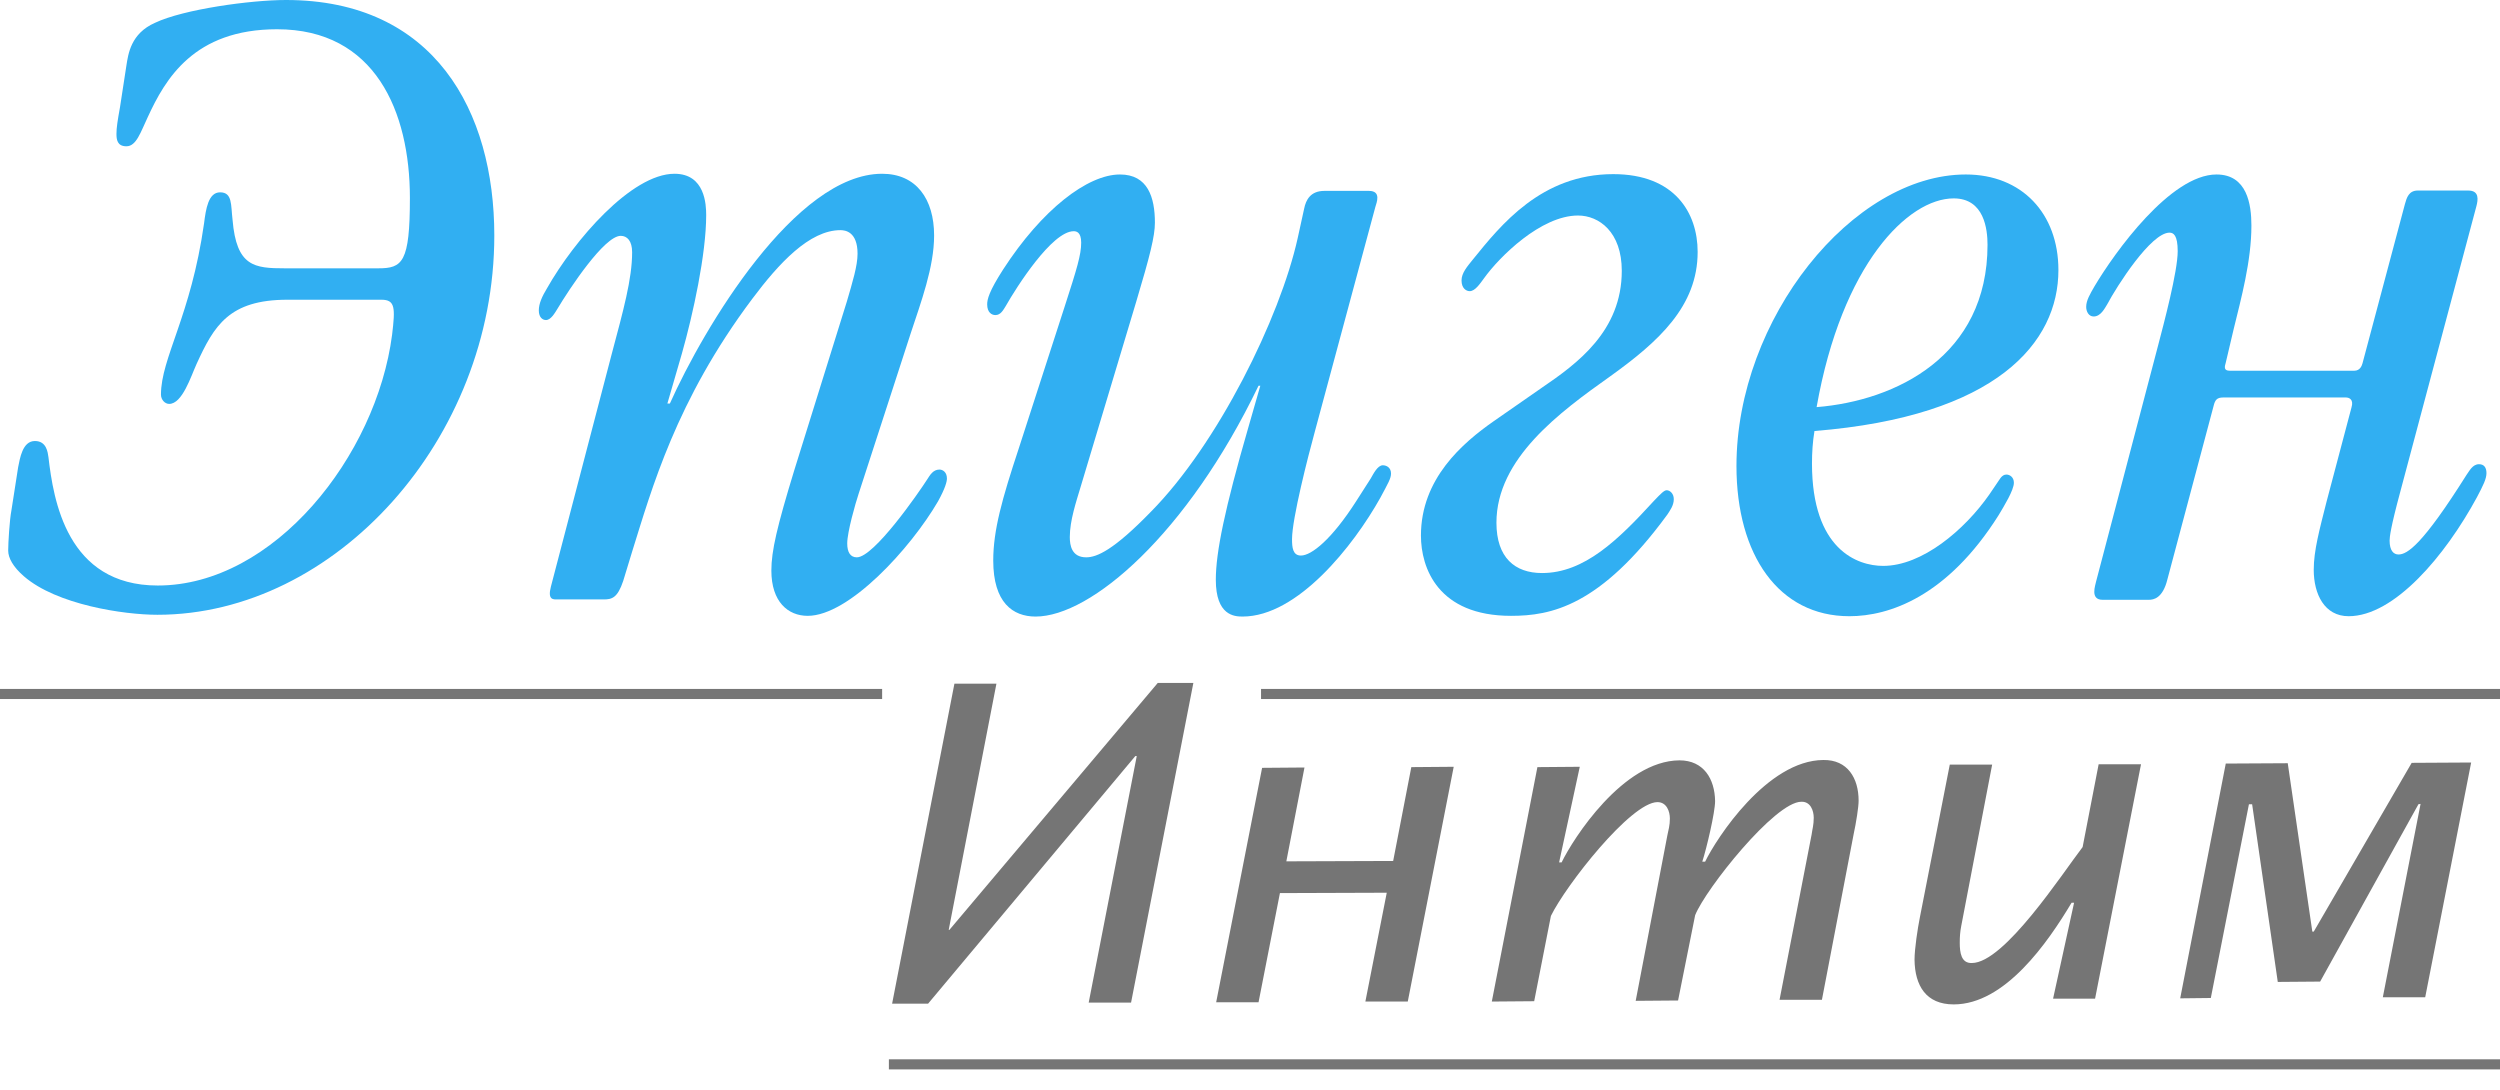
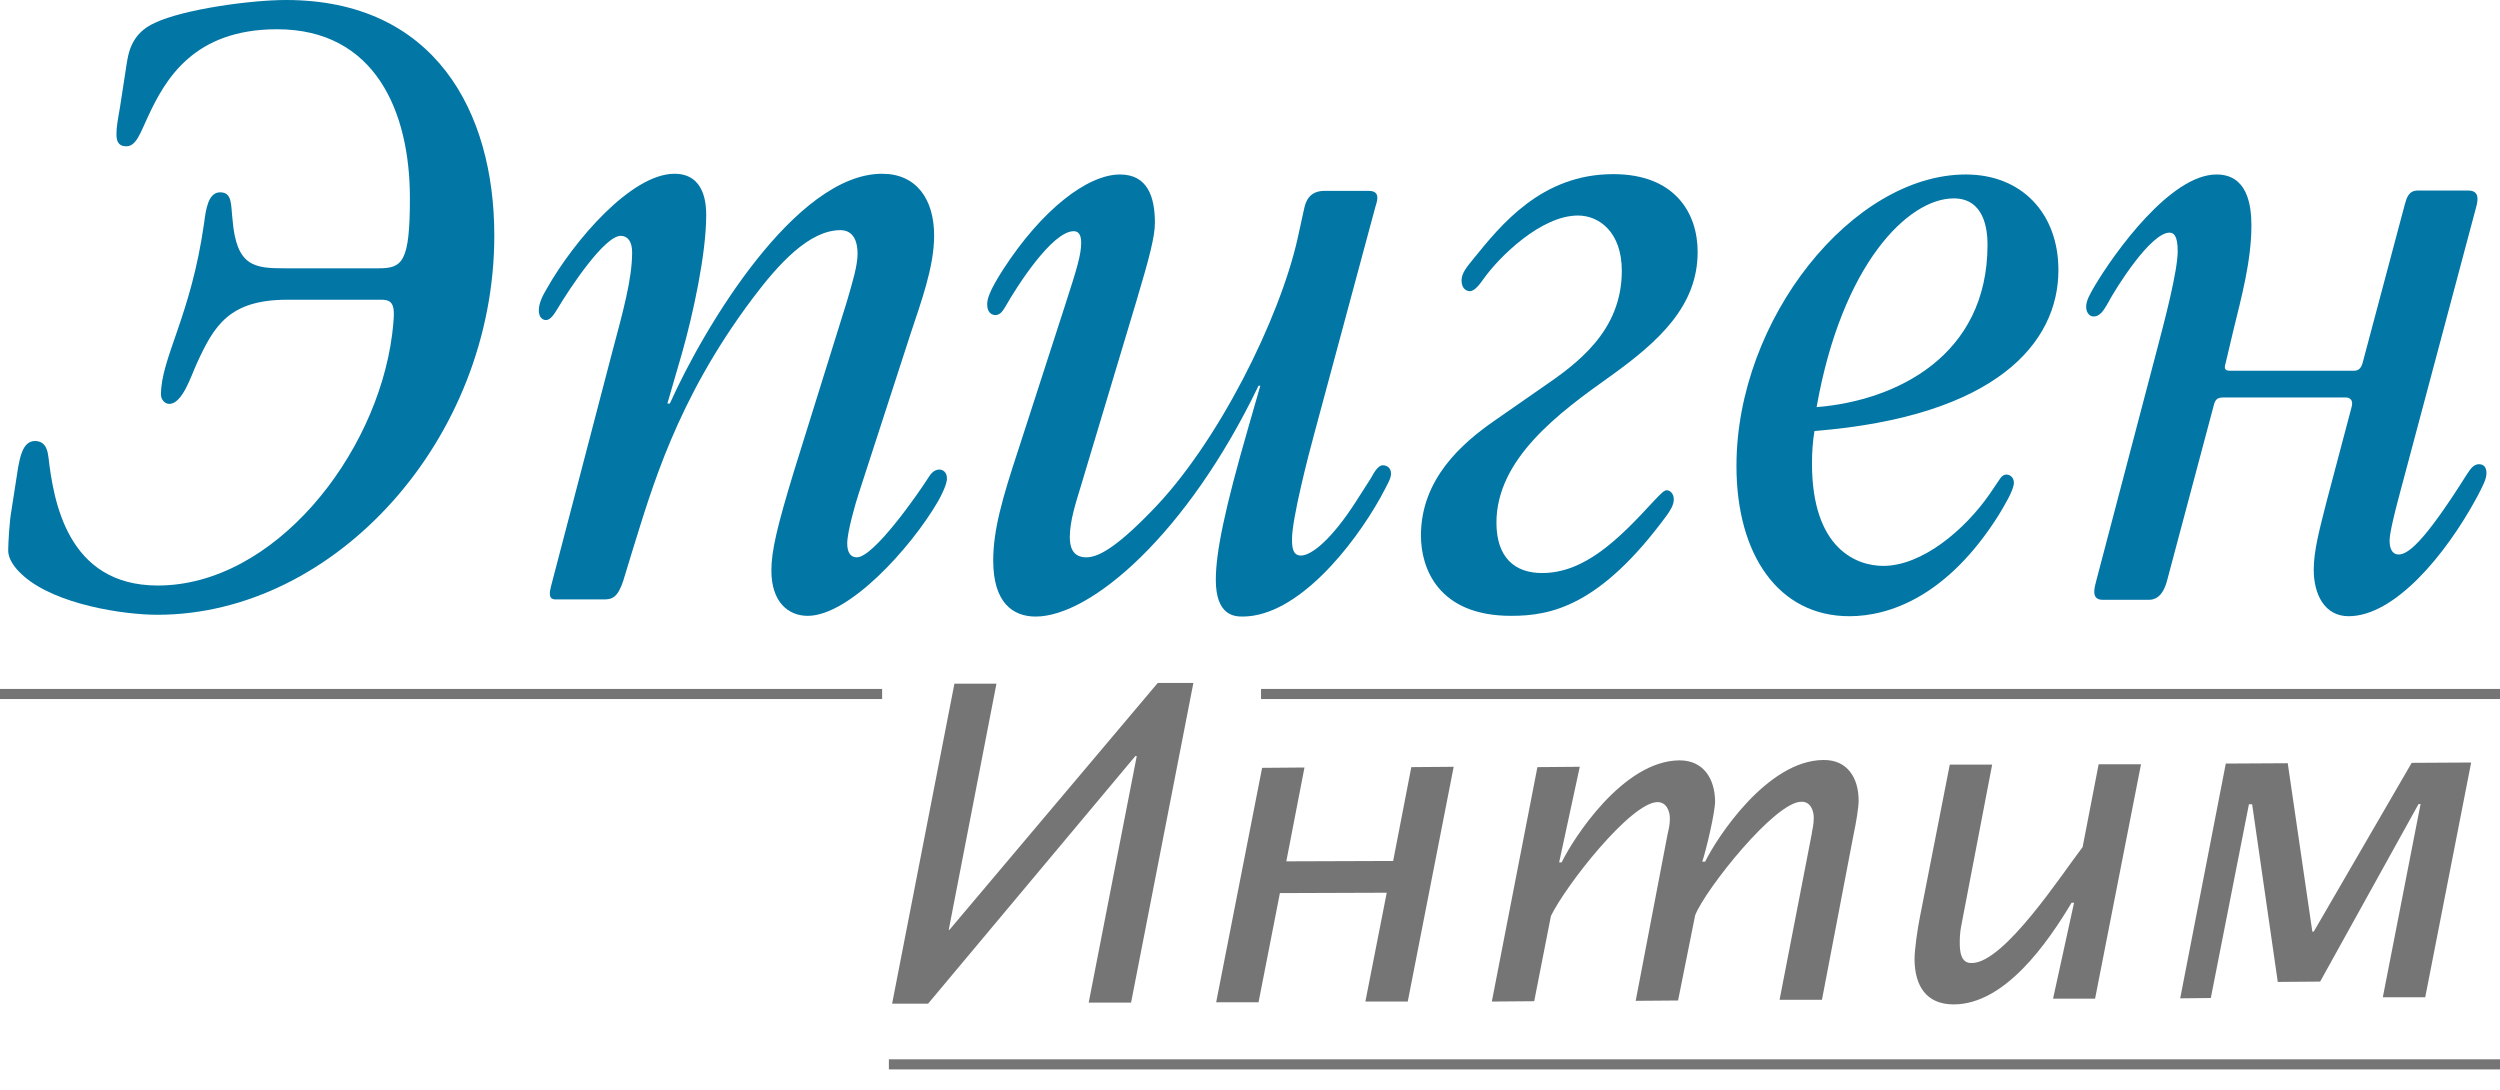
<svg xmlns="http://www.w3.org/2000/svg" width="101" height="44" viewBox="0 0 101 44" fill="none">
  <path d="M35.911 43H101" stroke="#757575" stroke-width="0.408" stroke-miterlimit="4.04" />
-   <path fill-rule="evenodd" clip-rule="evenodd" d="M40.256 27.619L38.328 37.566H38.357L46.774 27.59H48.212L45.695 40.506H43.983L45.925 30.545H45.867L37.494 40.549H36.041L38.559 27.619" fill="#757575" />
-   <path fill-rule="evenodd" clip-rule="evenodd" d="M51.968 34.798L56.284 34.783L57.017 30.992L58.73 30.978L56.874 40.463H55.161L56.025 36.066L51.709 36.081L50.845 40.492H49.133L50.989 31.021L52.701 31.007" fill="#757575" />
-   <path fill-rule="evenodd" clip-rule="evenodd" d="M62.988 34.841H63.089C63.549 33.89 65.564 30.733 67.851 30.718C68.83 30.718 69.276 31.468 69.29 32.362C69.29 32.823 68.945 34.279 68.772 34.812H68.887C69.347 33.861 71.391 30.718 73.664 30.704C74.642 30.689 75.088 31.439 75.088 32.347C75.088 32.607 74.987 33.241 74.887 33.702L73.606 40.391H71.894L73.189 33.717C73.218 33.501 73.275 33.328 73.275 33.039C73.275 32.751 73.146 32.376 72.772 32.391C71.707 32.391 68.901 35.922 68.484 36.974L67.794 40.42L66.082 40.434L67.362 33.745C67.405 33.529 67.463 33.356 67.463 33.068C67.463 32.78 67.333 32.405 66.959 32.405C65.88 32.419 63.262 35.764 62.657 37.003L61.981 40.449L60.269 40.463L62.111 30.992L63.823 30.978" fill="#757575" />
-   <path fill-rule="evenodd" clip-rule="evenodd" d="M83.793 36.47H83.692C82.728 38.084 81.001 40.578 78.93 40.578C77.807 40.578 77.361 39.814 77.347 38.776C77.347 38.329 77.476 37.493 77.563 37.061L78.771 30.891H80.483L79.232 37.421C79.189 37.638 79.174 37.854 79.174 38.084C79.174 38.488 79.232 38.92 79.663 38.906C80.973 38.906 83.318 35.288 84.138 34.221L84.785 30.877H86.497L84.641 40.347H82.944" fill="#757575" />
-   <path fill-rule="evenodd" clip-rule="evenodd" d="M92.425 30.834L93.418 37.638H93.475L97.432 30.819L99.835 30.805L97.978 40.29H96.266L97.791 32.477L97.705 32.491L93.734 39.656L92.022 39.67L90.986 32.491H90.857L89.317 40.319L88.08 40.333L89.921 30.848" fill="#757575" />
-   <path fill-rule="evenodd" clip-rule="evenodd" d="M15.28 10.84C16.258 10.84 16.56 10.609 16.56 8C16.56 4.497 15.15 1.182 11.194 1.182C7.827 1.182 6.676 3.2 5.971 4.728C5.683 5.334 5.51 5.91 5.108 5.91C4.733 5.91 4.705 5.636 4.705 5.406C4.705 5.161 4.748 4.887 4.849 4.324L5.108 2.638C5.18 2.191 5.28 1.355 6.259 0.923C7.41 0.375 10.129 0 11.553 0C17.553 0 19.97 4.497 19.97 9.514C19.97 17.745 13.539 24.837 6.359 24.837C5.007 24.837 2.288 24.433 0.964 23.28C0.532 22.905 0.331 22.545 0.331 22.242C0.331 21.94 0.388 20.988 0.46 20.628L0.734 18.869C0.806 18.523 0.906 17.817 1.41 17.817C1.885 17.817 1.928 18.278 1.957 18.466C2.158 20.181 2.69 23.655 6.374 23.655C11.064 23.655 15.208 18.422 15.841 13.521C15.97 12.44 15.97 12.109 15.409 12.109H11.611C9.251 12.109 8.647 13.161 7.942 14.703C7.712 15.208 7.366 16.318 6.834 16.318C6.661 16.318 6.503 16.145 6.503 15.943C6.503 14.458 7.712 12.772 8.244 9.024C8.316 8.447 8.417 7.77 8.891 7.77C9.395 7.77 9.323 8.274 9.395 8.88C9.553 10.768 10.273 10.84 11.51 10.84" fill="#31AFF2" />
-   <path fill-rule="evenodd" clip-rule="evenodd" d="M24.718 14.285C25.178 12.556 25.538 11.273 25.538 10.191C25.538 9.73 25.336 9.528 25.077 9.528C24.416 9.528 23.006 11.662 22.516 12.483C22.416 12.642 22.257 12.93 22.056 12.93C21.927 12.93 21.768 12.829 21.768 12.541C21.768 12.267 21.898 11.979 22.099 11.647C23.192 9.716 25.509 7.02 27.25 7.02C28.487 7.02 28.53 8.274 28.53 8.692C28.53 10.264 27.998 12.7 27.552 14.271L26.962 16.303H27.063C28.444 13.219 32.142 7.02 35.638 7.02C37.019 7.02 37.738 8.044 37.738 9.514C37.738 10.797 37.206 12.21 36.789 13.478L34.688 19.95C34.559 20.34 34.228 21.493 34.228 21.954C34.228 22.314 34.357 22.516 34.616 22.516C35.307 22.516 37.105 19.922 37.465 19.359C37.566 19.201 37.695 18.97 37.954 18.97C38.084 18.97 38.256 19.071 38.256 19.331C38.256 19.46 38.184 19.734 37.897 20.253C36.789 22.156 34.3 24.88 32.631 24.88C31.839 24.88 31.163 24.318 31.163 23.05C31.163 22.257 31.393 21.277 32.084 19.013L34.213 12.181C34.444 11.388 34.645 10.739 34.645 10.249C34.645 9.355 34.141 9.298 33.954 9.298C32.703 9.298 31.465 10.638 30.386 12.08C27.307 16.188 26.329 19.763 25.538 22.286L25.178 23.468C24.948 24.16 24.718 24.217 24.387 24.217H22.516C22.358 24.217 22.113 24.246 22.257 23.698" fill="#31AFF2" />
-   <path fill-rule="evenodd" clip-rule="evenodd" d="M53.118 17.442C52.845 18.437 52.198 20.959 52.198 21.781C52.198 22.113 52.226 22.444 52.557 22.444C52.989 22.444 53.809 21.781 54.787 20.253L55.377 19.331C55.478 19.158 55.651 18.797 55.866 18.797C56.025 18.797 56.197 18.898 56.197 19.129C56.197 19.331 56.082 19.518 55.766 20.109C54.687 22.041 52.428 24.909 50.198 24.909C49.867 24.909 49.119 24.866 49.119 23.424C49.119 22.314 49.478 20.57 50.428 17.284L50.917 15.583H50.845C47.953 21.594 44.069 24.909 41.839 24.909C40.918 24.909 40.127 24.347 40.127 22.646C40.127 21.421 40.486 20.152 41.148 18.148L43.018 12.368C43.508 10.854 43.68 10.292 43.68 9.802C43.68 9.37 43.479 9.341 43.378 9.341C42.501 9.341 41.062 11.604 40.63 12.368C40.529 12.527 40.429 12.729 40.213 12.729C40.069 12.729 39.882 12.628 39.882 12.296C39.882 12.094 39.954 11.777 40.529 10.883C42.098 8.462 43.939 7.049 45.248 7.049C46.371 7.049 46.658 7.972 46.658 8.995C46.658 9.543 46.457 10.336 45.91 12.166L43.651 19.691C43.479 20.267 43.22 21.032 43.22 21.695C43.22 22.026 43.292 22.516 43.882 22.516C44.313 22.516 44.989 22.228 46.5 20.671C49.191 17.947 51.709 12.858 52.428 9.615L52.687 8.433C52.759 8.072 52.946 7.712 53.507 7.712H55.305C55.823 7.712 55.608 8.202 55.564 8.361" fill="#31AFF2" />
-   <path fill-rule="evenodd" clip-rule="evenodd" d="M62.283 15.669C63.722 14.689 65.52 13.377 65.52 10.941C65.52 9.37 64.6 8.707 63.751 8.707C62.255 8.707 60.571 10.379 59.953 11.244C59.794 11.46 59.593 11.763 59.377 11.763C59.248 11.763 59.046 11.662 59.046 11.33C59.046 11.027 59.276 10.768 59.507 10.48C60.629 9.096 62.269 7.035 65.175 7.035C67.664 7.035 68.585 8.606 68.585 10.177C68.585 12.368 67.017 13.795 65.046 15.208C63.017 16.649 60.456 18.523 60.456 21.118C60.456 22.531 61.204 23.151 62.298 23.151C64.01 23.151 65.377 21.81 66.815 20.239C67.103 19.936 67.233 19.806 67.333 19.806C67.463 19.806 67.621 19.936 67.621 20.167C67.621 20.426 67.463 20.628 67.362 20.787C64.643 24.506 62.643 24.88 61.046 24.88C58.097 24.88 57.406 22.949 57.406 21.637C57.406 19.345 59.075 17.904 60.355 17.01" fill="#31AFF2" />
-   <path fill-rule="evenodd" clip-rule="evenodd" d="M80.296 9.889C80.296 9.269 80.167 8.015 78.93 8.015C77.088 8.015 74.412 10.667 73.391 16.448C76.599 16.188 80.296 14.386 80.296 9.889ZM80.671 19.532C80.771 19.403 80.858 19.172 81.059 19.172C81.189 19.172 81.361 19.273 81.361 19.503C81.361 19.806 80.958 20.455 80.743 20.815C78.671 24.102 76.326 24.895 74.714 24.895C71.865 24.895 70.153 22.43 70.153 18.826C70.153 12.887 74.844 7.049 79.419 7.049C81.678 7.049 83.16 8.62 83.16 10.912C83.16 13.838 80.671 16.822 73.304 17.413C73.232 17.846 73.204 18.293 73.204 18.725C73.204 22.199 75.031 22.862 76.081 22.862C77.649 22.862 79.361 21.421 80.368 19.979L80.671 19.532Z" fill="#31AFF2" />
-   <path fill-rule="evenodd" clip-rule="evenodd" d="M87.188 13.954C87.418 13.074 87.979 10.97 87.979 10.148C87.979 9.499 87.807 9.399 87.648 9.399C86.9 9.399 85.519 11.561 85.131 12.296C85.03 12.455 84.872 12.786 84.584 12.786C84.382 12.786 84.282 12.584 84.282 12.397C84.282 12.137 84.44 11.878 84.613 11.575C85.433 10.191 87.692 7.049 89.547 7.049C90.785 7.049 90.957 8.26 90.957 9.11C90.957 10.552 90.54 12.065 90.238 13.305L89.922 14.646C89.879 14.804 89.821 14.977 90.08 14.977H95.115C95.346 14.977 95.418 14.775 95.446 14.675L97.159 8.245C97.23 7.986 97.317 7.698 97.677 7.698H99.719C100.18 7.698 100.108 8.087 100.05 8.317L96.972 19.864C96.583 21.305 96.54 21.695 96.54 21.839C96.54 22.242 96.698 22.401 96.9 22.401C97.259 22.401 97.878 21.997 99.647 19.186C99.763 19.028 99.892 18.754 100.151 18.754C100.353 18.754 100.453 18.884 100.453 19.114C100.453 19.345 100.324 19.604 100.065 20.095C98.784 22.459 96.727 24.895 94.885 24.895C93.907 24.895 93.475 24.001 93.475 23.021C93.475 22.242 93.706 21.406 93.993 20.267L95 16.462C95.101 16.13 94.9 16.058 94.77 16.058H89.821C89.562 16.058 89.49 16.159 89.432 16.39L87.562 23.41C87.375 24.174 87.001 24.232 86.814 24.232H84.944C84.426 24.232 84.656 23.641 84.685 23.482" fill="#31AFF2" />
+   <path fill-rule="evenodd" clip-rule="evenodd" d="M40.257 27.619L38.329 37.566H38.357L46.774 27.59H48.213L45.695 40.506H43.983L45.925 30.545H45.868L37.494 40.549H36.041L38.559 27.619" fill="#757575" />
+   <path fill-rule="evenodd" clip-rule="evenodd" d="M51.967 34.798L56.283 34.783L57.017 30.992L58.729 30.978L56.873 40.463H55.161L56.024 36.066L51.708 36.081L50.845 40.492H49.133L50.989 31.021L52.701 31.007" fill="#757575" />
+   <path fill-rule="evenodd" clip-rule="evenodd" d="M62.989 34.841H63.09C63.55 33.89 65.564 30.733 67.852 30.718C68.83 30.718 69.276 31.468 69.29 32.362C69.29 32.823 68.945 34.279 68.772 34.812H68.888C69.348 33.861 71.391 30.718 73.664 30.704C74.643 30.689 75.089 31.439 75.089 32.347C75.089 32.607 74.988 33.241 74.887 33.702L73.607 40.391H71.895L73.189 33.717C73.218 33.501 73.276 33.328 73.276 33.039C73.276 32.751 73.146 32.376 72.772 32.391C71.708 32.391 68.902 35.922 68.485 36.974L67.794 40.42L66.082 40.434L67.362 33.745C67.406 33.529 67.463 33.356 67.463 33.068C67.463 32.78 67.334 32.405 66.96 32.405C65.881 32.419 63.262 35.764 62.658 37.003L61.982 40.449L60.27 40.463L62.111 30.992L63.823 30.978" fill="#757575" />
+   <path fill-rule="evenodd" clip-rule="evenodd" d="M83.792 36.47H83.692C82.728 38.084 81.001 40.578 78.929 40.578C77.807 40.578 77.361 39.814 77.347 38.776C77.347 38.329 77.476 37.493 77.562 37.061L78.771 30.891H80.483L79.231 37.421C79.188 37.638 79.174 37.854 79.174 38.084C79.174 38.488 79.231 38.92 79.663 38.906C80.972 38.906 83.317 35.288 84.138 34.221L84.785 30.877H86.497L84.641 40.347H82.943" fill="#757575" />
+   <path fill-rule="evenodd" clip-rule="evenodd" d="M92.425 30.834L93.418 37.638H93.475L97.432 30.819L99.835 30.805L97.979 40.29H96.266L97.792 32.477L97.705 32.491L93.734 39.656L92.022 39.67L90.986 32.491H90.857L89.317 40.319L88.08 40.333L89.922 30.848" fill="#757575" />
+   <path fill-rule="evenodd" clip-rule="evenodd" d="M15.28 10.84C16.258 10.84 16.56 10.609 16.56 8C16.56 4.497 15.15 1.182 11.194 1.182C7.827 1.182 6.676 3.2 5.971 4.728C5.683 5.334 5.511 5.91 5.108 5.91C4.734 5.91 4.705 5.636 4.705 5.406C4.705 5.161 4.748 4.887 4.849 4.324L5.108 2.638C5.18 2.191 5.28 1.355 6.259 0.923C7.41 0.375 10.129 0 11.553 0C17.553 0 19.97 4.497 19.97 9.514C19.97 17.745 13.539 24.837 6.359 24.837C5.007 24.837 2.288 24.433 0.964 23.28C0.532 22.905 0.331 22.545 0.331 22.242C0.331 21.94 0.389 20.988 0.461 20.628L0.734 18.869C0.806 18.523 0.907 17.817 1.41 17.817C1.885 17.817 1.928 18.278 1.957 18.466C2.158 20.181 2.691 23.655 6.374 23.655C11.064 23.655 15.208 18.422 15.841 13.521C15.97 12.44 15.97 12.109 15.409 12.109H11.611C9.251 12.109 8.647 13.161 7.942 14.703C7.712 15.208 7.367 16.318 6.834 16.318C6.662 16.318 6.503 16.145 6.503 15.943C6.503 14.458 7.712 12.772 8.244 9.024C8.316 8.447 8.417 7.77 8.892 7.77C9.395 7.77 9.323 8.274 9.395 8.88C9.553 10.768 10.273 10.84 11.51 10.84" fill="#0276A5" />
+   <path fill-rule="evenodd" clip-rule="evenodd" d="M24.718 14.285C25.178 12.556 25.538 11.273 25.538 10.191C25.538 9.73 25.337 9.528 25.078 9.528C24.416 9.528 23.006 11.662 22.517 12.483C22.416 12.642 22.258 12.93 22.056 12.93C21.927 12.93 21.769 12.829 21.769 12.541C21.769 12.267 21.898 11.979 22.099 11.647C23.193 9.716 25.509 7.02 27.25 7.02C28.488 7.02 28.531 8.274 28.531 8.692C28.531 10.264 27.998 12.7 27.552 14.271L26.962 16.303H27.063C28.444 13.219 32.142 7.02 35.638 7.02C37.019 7.02 37.739 8.044 37.739 9.514C37.739 10.797 37.206 12.21 36.789 13.478L34.688 19.95C34.559 20.34 34.228 21.493 34.228 21.954C34.228 22.314 34.358 22.516 34.617 22.516C35.307 22.516 37.106 19.922 37.465 19.359C37.566 19.201 37.696 18.97 37.954 18.97C38.084 18.97 38.257 19.071 38.257 19.331C38.257 19.46 38.185 19.734 37.897 20.253C36.789 22.156 34.3 24.88 32.631 24.88C31.84 24.88 31.164 24.318 31.164 23.05C31.164 22.257 31.394 21.277 32.084 19.013L34.214 12.181C34.444 11.388 34.645 10.739 34.645 10.249C34.645 9.355 34.142 9.298 33.955 9.298C32.703 9.298 31.466 10.638 30.387 12.08C27.308 16.188 26.329 19.763 25.538 22.286L25.178 23.468C24.948 24.16 24.718 24.217 24.387 24.217H22.517C22.358 24.217 22.114 24.246 22.258 23.698" fill="#0276A5" />
+   <path fill-rule="evenodd" clip-rule="evenodd" d="M53.118 17.442C52.845 18.437 52.197 20.959 52.197 21.781C52.197 22.113 52.226 22.444 52.557 22.444C52.989 22.444 53.809 21.781 54.787 20.253L55.377 19.331C55.478 19.158 55.651 18.797 55.866 18.797C56.025 18.797 56.197 18.898 56.197 19.129C56.197 19.331 56.082 19.518 55.766 20.109C54.687 22.041 52.428 24.909 50.198 24.909C49.867 24.909 49.119 24.866 49.119 23.424C49.119 22.314 49.478 20.57 50.428 17.284L50.917 15.583H50.845C47.953 21.594 44.069 24.909 41.839 24.909C40.918 24.909 40.126 24.347 40.126 22.646C40.126 21.421 40.486 20.152 41.148 18.148L43.018 12.368C43.508 10.854 43.68 10.292 43.68 9.802C43.68 9.37 43.479 9.341 43.378 9.341C42.5 9.341 41.062 11.604 40.63 12.368C40.529 12.527 40.429 12.729 40.213 12.729C40.069 12.729 39.882 12.628 39.882 12.296C39.882 12.094 39.954 11.777 40.529 10.883C42.097 8.462 43.939 7.049 45.248 7.049C46.371 7.049 46.658 7.972 46.658 8.995C46.658 9.543 46.457 10.336 45.91 12.166L43.651 19.691C43.479 20.267 43.22 21.032 43.22 21.695C43.22 22.026 43.292 22.516 43.882 22.516C44.313 22.516 44.989 22.228 46.5 20.671C49.191 17.947 51.708 12.858 52.428 9.615L52.687 8.433C52.759 8.072 52.946 7.712 53.507 7.712H55.305C55.823 7.712 55.607 8.202 55.564 8.361" fill="#0276A5" />
+   <path fill-rule="evenodd" clip-rule="evenodd" d="M62.284 15.669C63.722 14.689 65.521 13.377 65.521 10.941C65.521 9.37 64.6 8.707 63.751 8.707C62.255 8.707 60.572 10.379 59.953 11.244C59.795 11.46 59.593 11.763 59.377 11.763C59.248 11.763 59.046 11.662 59.046 11.33C59.046 11.027 59.277 10.768 59.507 10.48C60.629 9.096 62.269 7.035 65.175 7.035C67.665 7.035 68.585 8.606 68.585 10.177C68.585 12.368 67.017 13.795 65.046 15.208C63.017 16.649 60.456 18.523 60.456 21.118C60.456 22.531 61.205 23.151 62.298 23.151C64.01 23.151 65.377 21.81 66.816 20.239C67.103 19.936 67.233 19.806 67.334 19.806C67.463 19.806 67.621 19.936 67.621 20.167C67.621 20.426 67.463 20.628 67.362 20.787C64.643 24.506 62.643 24.88 61.046 24.88C58.097 24.88 57.406 22.949 57.406 21.637C57.406 19.345 59.075 17.904 60.356 17.01" fill="#0276A5" />
+   <path fill-rule="evenodd" clip-rule="evenodd" d="M80.296 9.889C80.296 9.269 80.167 8.015 78.93 8.015C77.088 8.015 74.412 10.667 73.391 16.448C76.599 16.188 80.296 14.386 80.296 9.889ZM80.671 19.532C80.771 19.403 80.858 19.172 81.059 19.172C81.189 19.172 81.361 19.273 81.361 19.503C81.361 19.806 80.958 20.455 80.743 20.815C78.671 24.102 76.326 24.895 74.714 24.895C71.865 24.895 70.153 22.43 70.153 18.826C70.153 12.887 74.844 7.049 79.419 7.049C81.678 7.049 83.16 8.62 83.16 10.912C83.16 13.838 80.671 16.822 73.304 17.413C73.232 17.846 73.204 18.293 73.204 18.725C73.204 22.199 75.031 22.862 76.081 22.862C77.649 22.862 79.361 21.421 80.368 19.979L80.671 19.532Z" fill="#0276A5" />
+   <path fill-rule="evenodd" clip-rule="evenodd" d="M87.188 13.954C87.418 13.074 87.979 10.97 87.979 10.148C87.979 9.499 87.806 9.399 87.648 9.399C86.9 9.399 85.519 11.561 85.13 12.296C85.029 12.455 84.871 12.786 84.583 12.786C84.382 12.786 84.281 12.584 84.281 12.397C84.281 12.137 84.439 11.878 84.612 11.575C85.432 10.191 87.691 7.049 89.547 7.049C90.784 7.049 90.957 8.26 90.957 9.11C90.957 10.552 90.54 12.065 90.238 13.305L89.921 14.646C89.878 14.804 89.82 14.977 90.079 14.977H95.115C95.345 14.977 95.417 14.775 95.446 14.675L97.158 8.245C97.23 7.986 97.316 7.698 97.676 7.698H99.719C100.179 7.698 100.107 8.087 100.05 8.317L96.971 19.864C96.582 21.305 96.539 21.695 96.539 21.839C96.539 22.242 96.698 22.401 96.899 22.401C97.259 22.401 97.877 21.997 99.647 19.186C99.762 19.028 99.892 18.754 100.151 18.754C100.352 18.754 100.453 18.884 100.453 19.114C100.453 19.345 100.323 19.604 100.064 20.095C98.784 22.459 96.726 24.895 94.885 24.895C93.906 24.895 93.475 24.001 93.475 23.021C93.475 22.242 93.705 21.406 93.993 20.267L95 16.462C95.101 16.13 94.899 16.058 94.77 16.058H89.82C89.561 16.058 89.49 16.159 89.432 16.39L87.562 23.41C87.375 24.174 87.001 24.232 86.813 24.232H84.943C84.425 24.232 84.655 23.641 84.684 23.482" fill="#0276A5" />
  <path d="M50.946 28.037H101" stroke="#757575" stroke-width="0.408" stroke-miterlimit="4.04" />
  <path d="M0 28.037H35.638" stroke="#757575" stroke-width="0.408" stroke-miterlimit="4.04" />
</svg>
